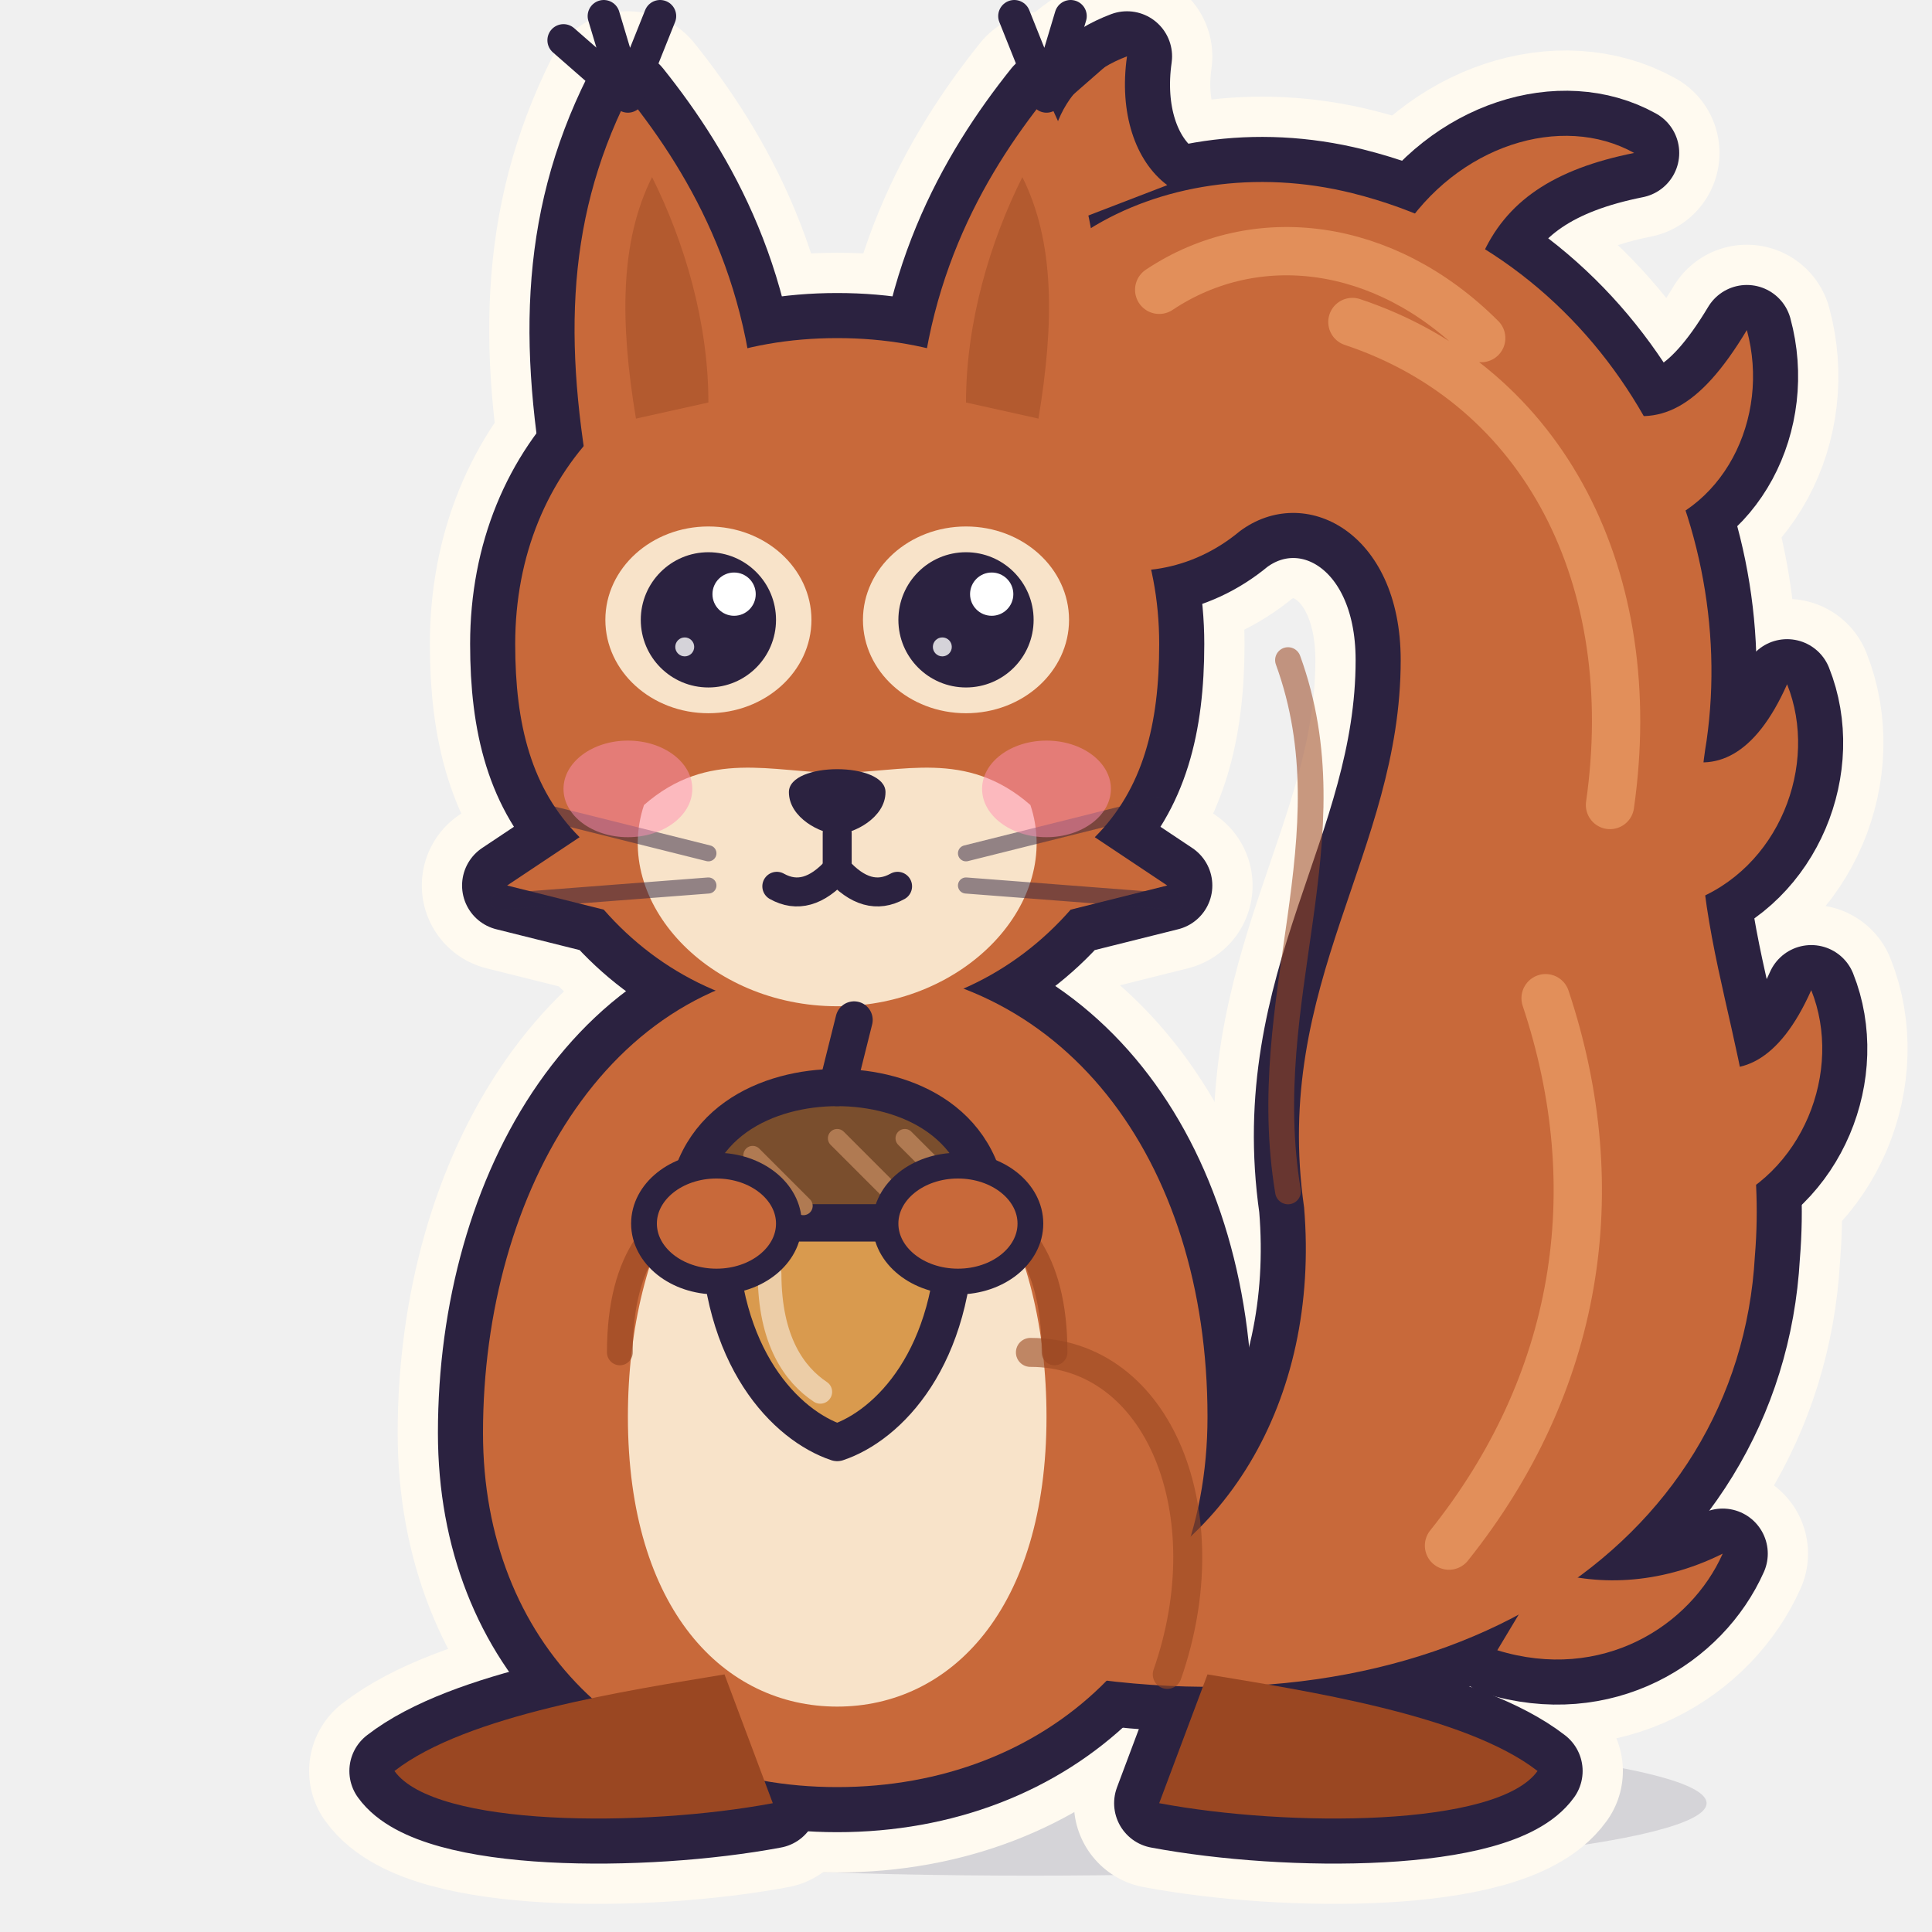
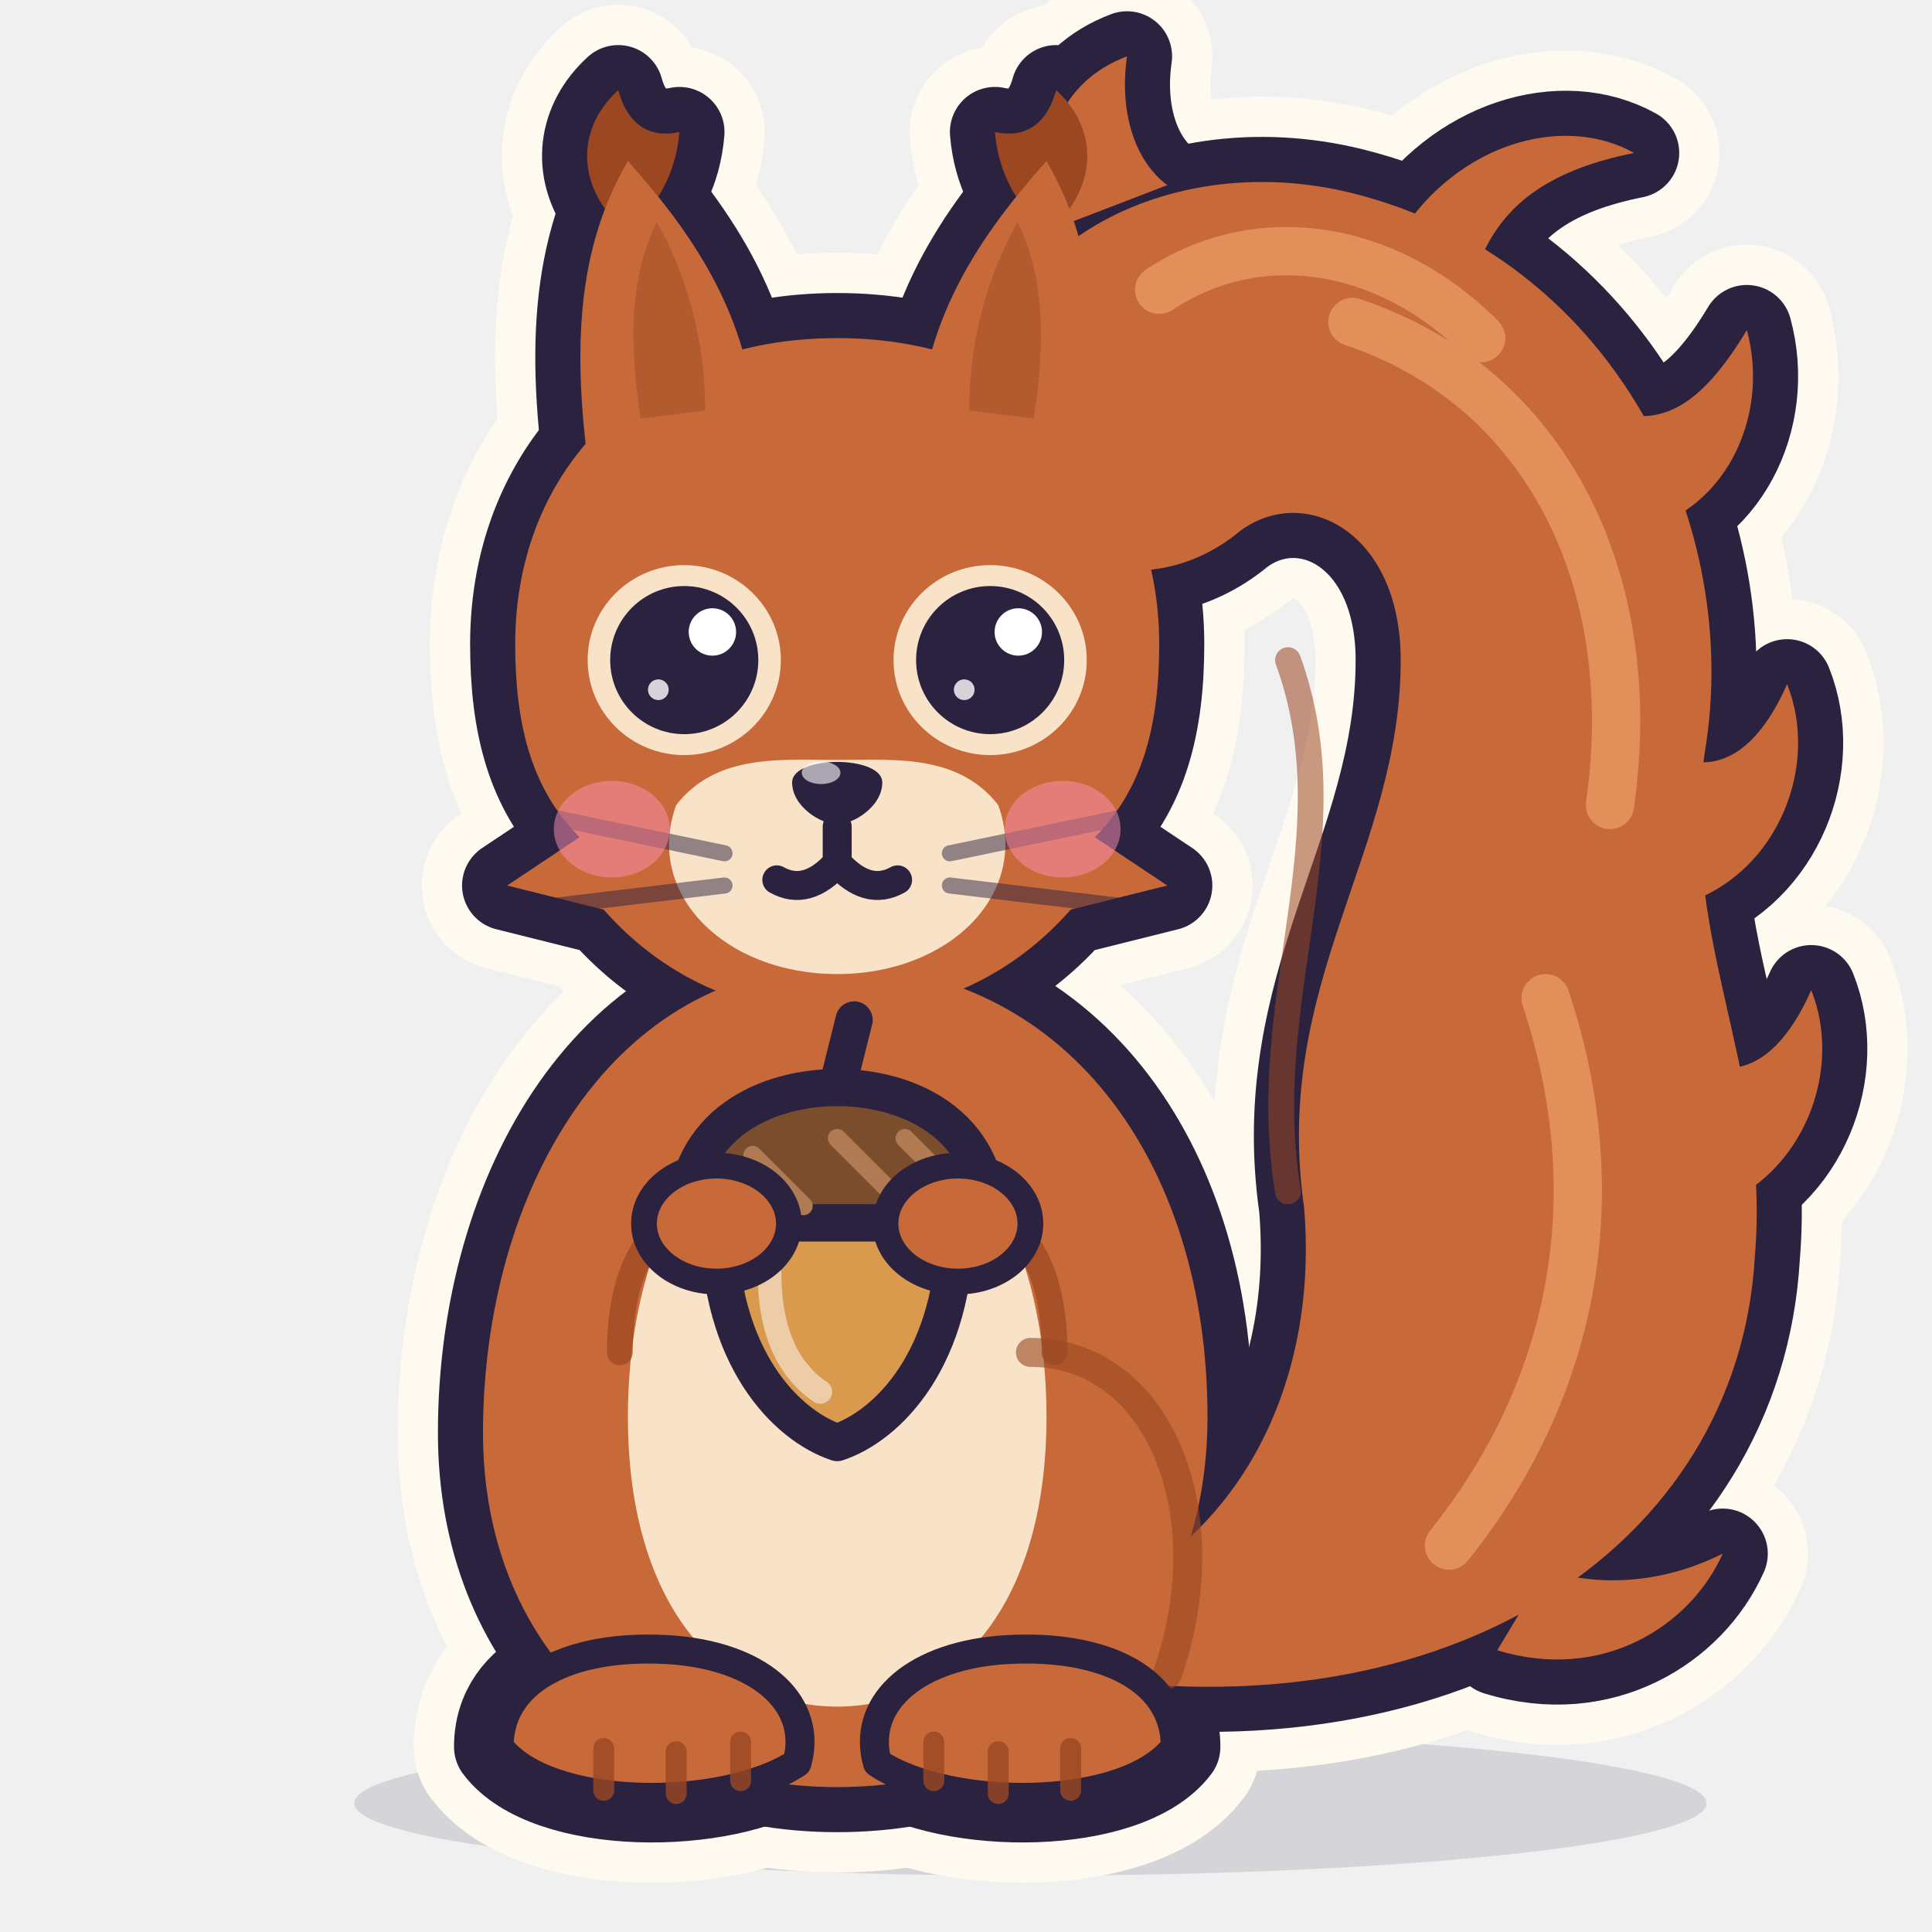
<svg xmlns="http://www.w3.org/2000/svg" viewBox="0 0 120 120" width="120" height="120" role="img" aria-label="Kacang, happy">
  <ellipse cx="64" cy="112" rx="42" ry="4.5" fill="#2b2240" opacity=".14" />
  <g fill="#fffaf0" stroke="#fffaf0" stroke-width="10.6" stroke-linejoin="round">
    <path d="M66 104 C90 108 108 96 109 78 C110 66 104 58 106 46 C108 32 100 16 84 12 C72 9 60 16 61 27 C62 35 71 38 77 33 C81 30 87 33 87 41 C87 53 79 61 81 75 C82 87 76 97 66 100 Z" />
    <path d="M106.5 75 C112 73 114.5 66.5 112.5 61.5 C110.5 66 108 67 105.5 66 Z" />
    <path d="M105 56 C110.5 54 113 47.5 111 42.5 C109 47 106.5 48 104 47 Z" />
    <path d="M101.5 33 C107 32 110 26 108.5 20.5 C105.5 25.5 103 26.5 100 25.5 Z" />
    <path d="M87 14.5 C90.5 9 97 7 101.5 9.5 C96.5 10.5 93.5 12.5 92 16 Z" />
    <path d="M93 102.5 C99.5 104.5 105 101 107 96.5 C103 98.5 99 98.5 96 97.5 Z" />
    <path d="M66 14 C64 9 66 5 70 3.5 C69.5 7 70.5 10 72.5 11.5 Z" />
    <path d="M52 60 C66 60 75 72 75 88 C75 102 65 111 52 111 C39 111 30 102 30 89 C30 74 38 60 52 60 Z" />
-     <path d="M45 104 C39 105 29 106.5 24.5 110 C27 113.5 40 113.5 48 112 Z" />
-     <path d="M75 104 C81 105 91 106.5 95.5 110 C93 113.5 80 113.5 72 112 Z" />
-     <path d="M37 32 C35 22 35 14 39 6 C43 11 47 18 47 28 Z" />
-     <path d="M67 32 C69 22 69 14 65 6 C61 11 57 18 57 28 Z" />
+     <path d="M31 108.5 C31 104 36 102 42 102.5 C47.5 103 50.5 106 49.5 109.5 C45 112.5 34 112.5 31 108.5 Z" />
+     <path d="M73 108.5 C73 104 68 102 62 102.5 C56.5 103 53.5 106 54.5 109.5 C59 112.5 70 112.5 73 108.5 Z" />
+     <path d="M37.6 13 C35.8 10.5 36.2 7.6 38.4 5.6 C39 7.8 40.4 8.6 42.2 8.2 C42 10.6 41 12.4 39.6 13.8 Z" />
+     <path d="M66.4 13 C68.2 10.5 67.8 7.6 65.6 5.6 C65 7.8 63.6 8.6 61.8 8.2 C62 10.6 63 12.4 64.4 13.8 Z" />
+     <path d="M37 32 C35.5 23 35.5 16 39 10 C43 14.5 47 20 47 28 Z" />
+     <path d="M67 32 C68.5 23 68.5 16 65 10 C61 14.5 57 20 57 28 Z" />
    <path d="M52 21 C64 21 72 29 72 40 C72 45 71 49 68 52 L72.5 55 L66.5 56.5 C63 60.5 58 63 52 63 C46 63 41 60.5 37.5 56.5 L31.5 55 L36 52 C33 49 32 45 32 40 C32 29 40 21 52 21 Z" />
  </g>
  <g fill="#2b2240" stroke="#2b2240" stroke-width="5.6" stroke-linejoin="round">
    <path d="M66 104 C90 108 108 96 109 78 C110 66 104 58 106 46 C108 32 100 16 84 12 C72 9 60 16 61 27 C62 35 71 38 77 33 C81 30 87 33 87 41 C87 53 79 61 81 75 C82 87 76 97 66 100 Z" />
    <path d="M106.5 75 C112 73 114.5 66.5 112.5 61.5 C110.5 66 108 67 105.5 66 Z" />
    <path d="M105 56 C110.5 54 113 47.5 111 42.5 C109 47 106.5 48 104 47 Z" />
    <path d="M101.5 33 C107 32 110 26 108.5 20.5 C105.5 25.5 103 26.5 100 25.5 Z" />
    <path d="M87 14.5 C90.5 9 97 7 101.5 9.5 C96.5 10.5 93.5 12.5 92 16 Z" />
    <path d="M93 102.5 C99.5 104.5 105 101 107 96.5 C103 98.5 99 98.5 96 97.5 Z" />
    <path d="M66 14 C64 9 66 5 70 3.5 C69.5 7 70.5 10 72.5 11.5 Z" />
    <path d="M52 60 C66 60 75 72 75 88 C75 102 65 111 52 111 C39 111 30 102 30 89 C30 74 38 60 52 60 Z" />
-     <path d="M45 104 C39 105 29 106.5 24.5 110 C27 113.5 40 113.5 48 112 Z" />
-     <path d="M75 104 C81 105 91 106.5 95.5 110 C93 113.5 80 113.5 72 112 Z" />
-     <path d="M37 32 C35 22 35 14 39 6 C43 11 47 18 47 28 Z" />
-     <path d="M67 32 C69 22 69 14 65 6 C61 11 57 18 57 28 Z" />
+     <path d="M31 108.5 C31 104 36 102 42 102.5 C47.5 103 50.5 106 49.5 109.5 C45 112.5 34 112.5 31 108.5 Z" />
+     <path d="M73 108.5 C73 104 68 102 62 102.5 C56.5 103 53.5 106 54.5 109.5 C59 112.5 70 112.5 73 108.5 Z" />
+     <path d="M37.6 13 C35.8 10.5 36.2 7.6 38.4 5.6 C39 7.8 40.4 8.6 42.2 8.2 C42 10.6 41 12.4 39.6 13.8 Z" />
+     <path d="M66.4 13 C68.2 10.5 67.8 7.6 65.6 5.6 C65 7.8 63.6 8.6 61.8 8.2 C62 10.6 63 12.4 64.4 13.8 Z" />
+     <path d="M37 32 C35.5 23 35.5 16 39 10 C43 14.5 47 20 47 28 Z" />
+     <path d="M67 32 C68.5 23 68.5 16 65 10 C61 14.5 57 20 57 28 Z" />
    <path d="M52 21 C64 21 72 29 72 40 C72 45 71 49 68 52 L72.5 55 L66.5 56.5 C63 60.5 58 63 52 63 C46 63 41 60.5 37.5 56.5 L31.5 55 L36 52 C33 49 32 45 32 40 C32 29 40 21 52 21 Z" />
  </g>
  <path d="M66 104 C90 108 108 96 109 78 C110 66 104 58 106 46 C108 32 100 16 84 12 C72 9 60 16 61 27 C62 35 71 38 77 33 C81 30 87 33 87 41 C87 53 79 61 81 75 C82 87 76 97 66 100 Z" fill="#c8693a" />
  <path d="M106.5 75 C112 73 114.5 66.5 112.5 61.5 C110.5 66 108 67 105.5 66 Z" fill="#c8693a" />
  <path d="M105 56 C110.5 54 113 47.5 111 42.5 C109 47 106.5 48 104 47 Z" fill="#c8693a" />
  <path d="M101.5 33 C107 32 110 26 108.5 20.5 C105.5 25.5 103 26.5 100 25.5 Z" fill="#c8693a" />
  <path d="M87 14.5 C90.5 9 97 7 101.5 9.5 C96.5 10.5 93.5 12.5 92 16 Z" fill="#c8693a" />
  <path d="M93 102.5 C99.5 104.5 105 101 107 96.5 C103 98.5 99 98.5 96 97.5 Z" fill="#c8693a" />
  <path d="M66 14 C64 9 66 5 70 3.5 C69.5 7 70.5 10 72.5 11.5 Z" fill="#c8693a" />
  <path d="M52 60 C66 60 75 72 75 88 C75 102 65 111 52 111 C39 111 30 102 30 89 C30 74 38 60 52 60 Z" fill="#c8693a" />
-   <path d="M45 104 C39 105 29 106.5 24.5 110 C27 113.5 40 113.5 48 112 Z" fill="#9a4722" />
-   <path d="M75 104 C81 105 91 106.5 95.5 110 C93 113.5 80 113.5 72 112 Z" fill="#9a4722" />
-   <path d="M37 32 C35 22 35 14 39 6 C43 11 47 18 47 28 Z" fill="#c8693a" />
-   <path d="M67 32 C69 22 69 14 65 6 C61 11 57 18 57 28 Z" fill="#c8693a" />
+   <path d="M31 108.5 C31 104 36 102 42 102.5 C47.5 103 50.5 106 49.5 109.5 C45 112.5 34 112.5 31 108.5 Z" fill="#c8693a" />
+   <path d="M73 108.5 C73 104 68 102 62 102.5 C56.5 103 53.5 106 54.5 109.5 C59 112.5 70 112.5 73 108.5 Z" fill="#c8693a" />
+   <path d="M37.6 13 C35.8 10.5 36.2 7.6 38.4 5.6 C39 7.8 40.4 8.6 42.2 8.2 C42 10.6 41 12.4 39.6 13.8 Z" fill="#9a4722" />
+   <path d="M66.4 13 C68.2 10.5 67.8 7.6 65.6 5.6 C65 7.8 63.6 8.6 61.8 8.2 C62 10.6 63 12.4 64.4 13.8 Z" fill="#9a4722" />
+   <path d="M37 32 C35.5 23 35.5 16 39 10 C43 14.5 47 20 47 28 Z" fill="#c8693a" />
+   <path d="M67 32 C68.5 23 68.5 16 65 10 C61 14.5 57 20 57 28 Z" fill="#c8693a" />
  <path d="M52 21 C64 21 72 29 72 40 C72 45 71 49 68 52 L72.5 55 L66.5 56.5 C63 60.5 58 63 52 63 C46 63 41 60.5 37.5 56.5 L31.5 55 L36 52 C33 49 32 45 32 40 C32 29 40 21 52 21 Z" fill="#c8693a" />
  <path d="M84 20 C96 24 102 36 100 50 M96 62 C100 74 98 86 90 96 M72 18 C78 14 86 15 92 21" fill="none" stroke="#eb9c64" stroke-width="3" stroke-linecap="round" stroke-linejoin="round" opacity=".75" />
  <path d="M80 41 C84 52 78 62 80 74" fill="none" stroke="#9a4722" stroke-width="1.6" stroke-linecap="round" stroke-linejoin="round" opacity=".55" />
-   <path d="M39 6 L37.5 1 M39 6 L41 1 M39 6 L35 2.5 M65 6 L66.5 1 M65 6 L63 1 M65 6 L69 2.5" fill="none" stroke="#2b2240" stroke-width="2" stroke-linecap="round" stroke-linejoin="round" />
-   <path d="M39.5 26 C38.5 20 38.5 15 40.5 11 C42.5 15 44 20 44 25 Z" fill="#9a4722" opacity=".45" />
-   <path d="M64.5 26 C65.5 20 65.5 15 63.5 11 C61.5 15 60 20 60 25 Z" fill="#9a4722" opacity=".45" />
+   <path d="M39.8 26 C39 21 39.2 17 40.8 13.8 C42.6 17 43.8 21 43.8 25.5 Z" fill="#9a4722" opacity=".45" />
+   <path d="M64.2 26 C65 21 64.8 17 63.2 13.8 C61.4 17 60.2 21 60.2 25.5 Z" fill="#9a4722" opacity=".45" />
  <path d="M52 68 C60 68 65 77 65 88 C65 100 59 106 52 106 C45 106 39 100 39 88 C39 77 44 68 52 68 Z" fill="#f8e3c9" />
  <path d="M64 84 C72 84 76 94 72.5 104" fill="none" stroke="#9a4722" stroke-width="1.8" stroke-linecap="round" stroke-linejoin="round" opacity=".6" />
-   <path d="M40 50 C44 46.5 48 48 52 48 C56 48 60 46.5 64 50 C66 56 60 62.5 52 62.5 C44 62.5 38 56 40 50 Z" fill="#f8e3c9" />
-   <ellipse cx="44" cy="38.5" rx="6.4" ry="5.8" fill="#f8e3c9" />
-   <ellipse cx="60" cy="38.5" rx="6.4" ry="5.8" fill="#f8e3c9" />
-   <path d="M44 53 L32 50 M44 55 L31 56 M60 53 L72 50 M60 55 L73 56" fill="none" stroke="#2b2240" stroke-width="1" stroke-linecap="round" stroke-linejoin="round" opacity=".5" />
-   <ellipse cx="39" cy="49" rx="4" ry="3" fill="#ff8fb3" opacity=".5" />
-   <ellipse cx="65" cy="49" rx="4" ry="3" fill="#ff8fb3" opacity=".5" />
-   <path d="M49 49.2 C49 47.3 55 47.3 55 49.2 C55 50.8 53 51.8 52 51.8 C51 51.8 49 50.8 49 49.2 Z" fill="#2b2240" />
-   <circle cx="44" cy="38.5" r="4.2" fill="#2b2240" />
-   <circle cx="45.596" cy="36.904" r="1.344" fill="#fff" />
-   <circle cx="42.53" cy="40.18" r="0.588" fill="#fff" opacity=".8" />
-   <circle cx="60" cy="38.5" r="4.2" fill="#2b2240" />
-   <circle cx="61.596" cy="36.904" r="1.344" fill="#fff" />
-   <circle cx="58.53" cy="40.18" r="0.588" fill="#fff" opacity=".8" />
-   <path d="M52 51.75 V54" fill="none" stroke="#2b2240" stroke-width="1.8" stroke-linecap="round" stroke-linejoin="round" />
-   <path d="M52 54 Q50.125 56.1 48.25 55.05 M52 54 Q53.875 56.1 55.75 55.05" fill="none" stroke="#2b2240" stroke-width="1.8" stroke-linecap="round" stroke-linejoin="round" />
+   <path d="M31 108.5 C31 104 36 102 42 102.5 C47.5 103 50.5 106 49.5 109.5 C45 112.5 34 112.5 31 108.5 Z" fill="#c8693a" stroke="#2b2240" stroke-width="1.8" stroke-linecap="round" stroke-linejoin="round" />
+   <path d="M73 108.5 C73 104 68 102 62 102.5 C56.5 103 53.5 106 54.5 109.5 C59 112.5 70 112.5 73 108.5 Z" fill="#c8693a" stroke="#2b2240" stroke-width="1.8" stroke-linecap="round" stroke-linejoin="round" />
+   <path d="M37.5 111.2 v-2.6 M42 111.4 v-2.6 M46 110.6 v-2.4 M66.5 111.2 v-2.6 M62 111.4 v-2.6 M58 110.6 v-2.4" fill="none" stroke="#9a4722" stroke-width="1.3" stroke-linecap="round" stroke-linejoin="round" opacity=".8" />
+   <path d="M42 50 C44.5 46.8 48.5 47.2 52 47.2 C55.5 47.2 59.5 46.8 62 50 C64 55.5 59 60.5 52 60.5 C45 60.5 40 55.5 42 50 Z" fill="#f8e3c9" />
+   <ellipse cx="42.5" cy="41" rx="6" ry="5.9" fill="#f8e3c9" />
+   <ellipse cx="61.5" cy="41" rx="6" ry="5.9" fill="#f8e3c9" />
+   <path d="M45 53 L33 50.5 M45 55 L32.5 56.5 M59 53 L71 50.5 M59 55 L71.5 56.5" fill="none" stroke="#2b2240" stroke-width="1" stroke-linecap="round" stroke-linejoin="round" opacity=".5" />
+   <ellipse cx="38" cy="51.5" rx="3.6" ry="3" fill="#ff8fb3" opacity=".5" />
+   <ellipse cx="66" cy="51.5" rx="3.6" ry="3" fill="#ff8fb3" opacity=".5" />
+   <path d="M49.2 48.6 C49.2 46.9 54.8 46.9 54.8 48.6 C54.8 50.1 53 51.2 52 51.2 C51 51.2 49.2 50.1 49.2 48.6 Z" fill="#2b2240" />
+   <ellipse cx="51" cy="48" rx="1.2" ry="0.7" fill="#fff" opacity=".6" />
+   <circle cx="42.5" cy="41" r="4.6" fill="#2b2240" />
+   <circle cx="44.248" cy="39.252" r="1.472" fill="#fff" />
+   <circle cx="40.89" cy="42.84" r="0.644" fill="#fff" opacity=".8" />
+   <circle cx="61.5" cy="41" r="4.6" fill="#2b2240" />
+   <circle cx="63.248" cy="39.252" r="1.472" fill="#fff" />
+   <circle cx="59.89" cy="42.84" r="0.644" fill="#fff" opacity=".8" />
+   <path d="M52 51.35 V53.6" fill="none" stroke="#2b2240" stroke-width="1.8" stroke-linecap="round" stroke-linejoin="round" />
+   <path d="M52 53.6 Q50.125 55.7 48.25 54.65 M52 53.6 Q53.875 55.7 55.75 54.65" fill="none" stroke="#2b2240" stroke-width="1.8" stroke-linecap="round" stroke-linejoin="round" />
  <path d="M38.5 84 C38.5 78 41 75.5 44 74.5 M65.5 84 C65.5 78 63 75.5 60 74.5" fill="none" stroke="#9a4722" stroke-width="1.6" stroke-linecap="round" stroke-linejoin="round" opacity=".7" />
  <g transform="translate(52 77) rotate(0) scale(1.05)">
    <path d="M-7 -1 C-7 7 -3 11 0 12 C3 11 7 7 7 -1 Z" fill="#d99a4e" stroke="#2b2240" stroke-width="2.2" stroke-linecap="round" stroke-linejoin="round" />
    <path d="M-4 1 C-4 6 -2 8 -1 9" fill="none" />
    <path d="M-4 2 C-4 6 -2.5 8 -1 9" fill="none" stroke="#fff" stroke-width="1.4" stroke-linecap="round" stroke-linejoin="round" opacity=".5" />
    <path d="M-9 -1 C-9 -7 -4 -9 0 -9 C4 -9 9 -7 9 -1 Z" fill="#7a4e2d" stroke="#2b2240" stroke-width="2.2" stroke-linecap="round" stroke-linejoin="round" />
    <path d="M0 -9 L1 -13" fill="none" stroke="#2b2240" stroke-width="2.2" stroke-linecap="round" stroke-linejoin="round" />
    <path d="M-5 -5 L-2 -2 M0 -6 L3 -3 M4 -6 L6 -4" fill="none" stroke="#b07a52" stroke-width="1.1" stroke-linecap="round" stroke-linejoin="round" />
  </g>
  <ellipse cx="44.5" cy="76" rx="4.5" ry="3.6" fill="#c8693a" stroke="#2b2240" stroke-width="1.6" stroke-linecap="round" stroke-linejoin="round" />
  <ellipse cx="59.5" cy="76" rx="4.5" ry="3.6" fill="#c8693a" stroke="#2b2240" stroke-width="1.6" stroke-linecap="round" stroke-linejoin="round" />
</svg>
